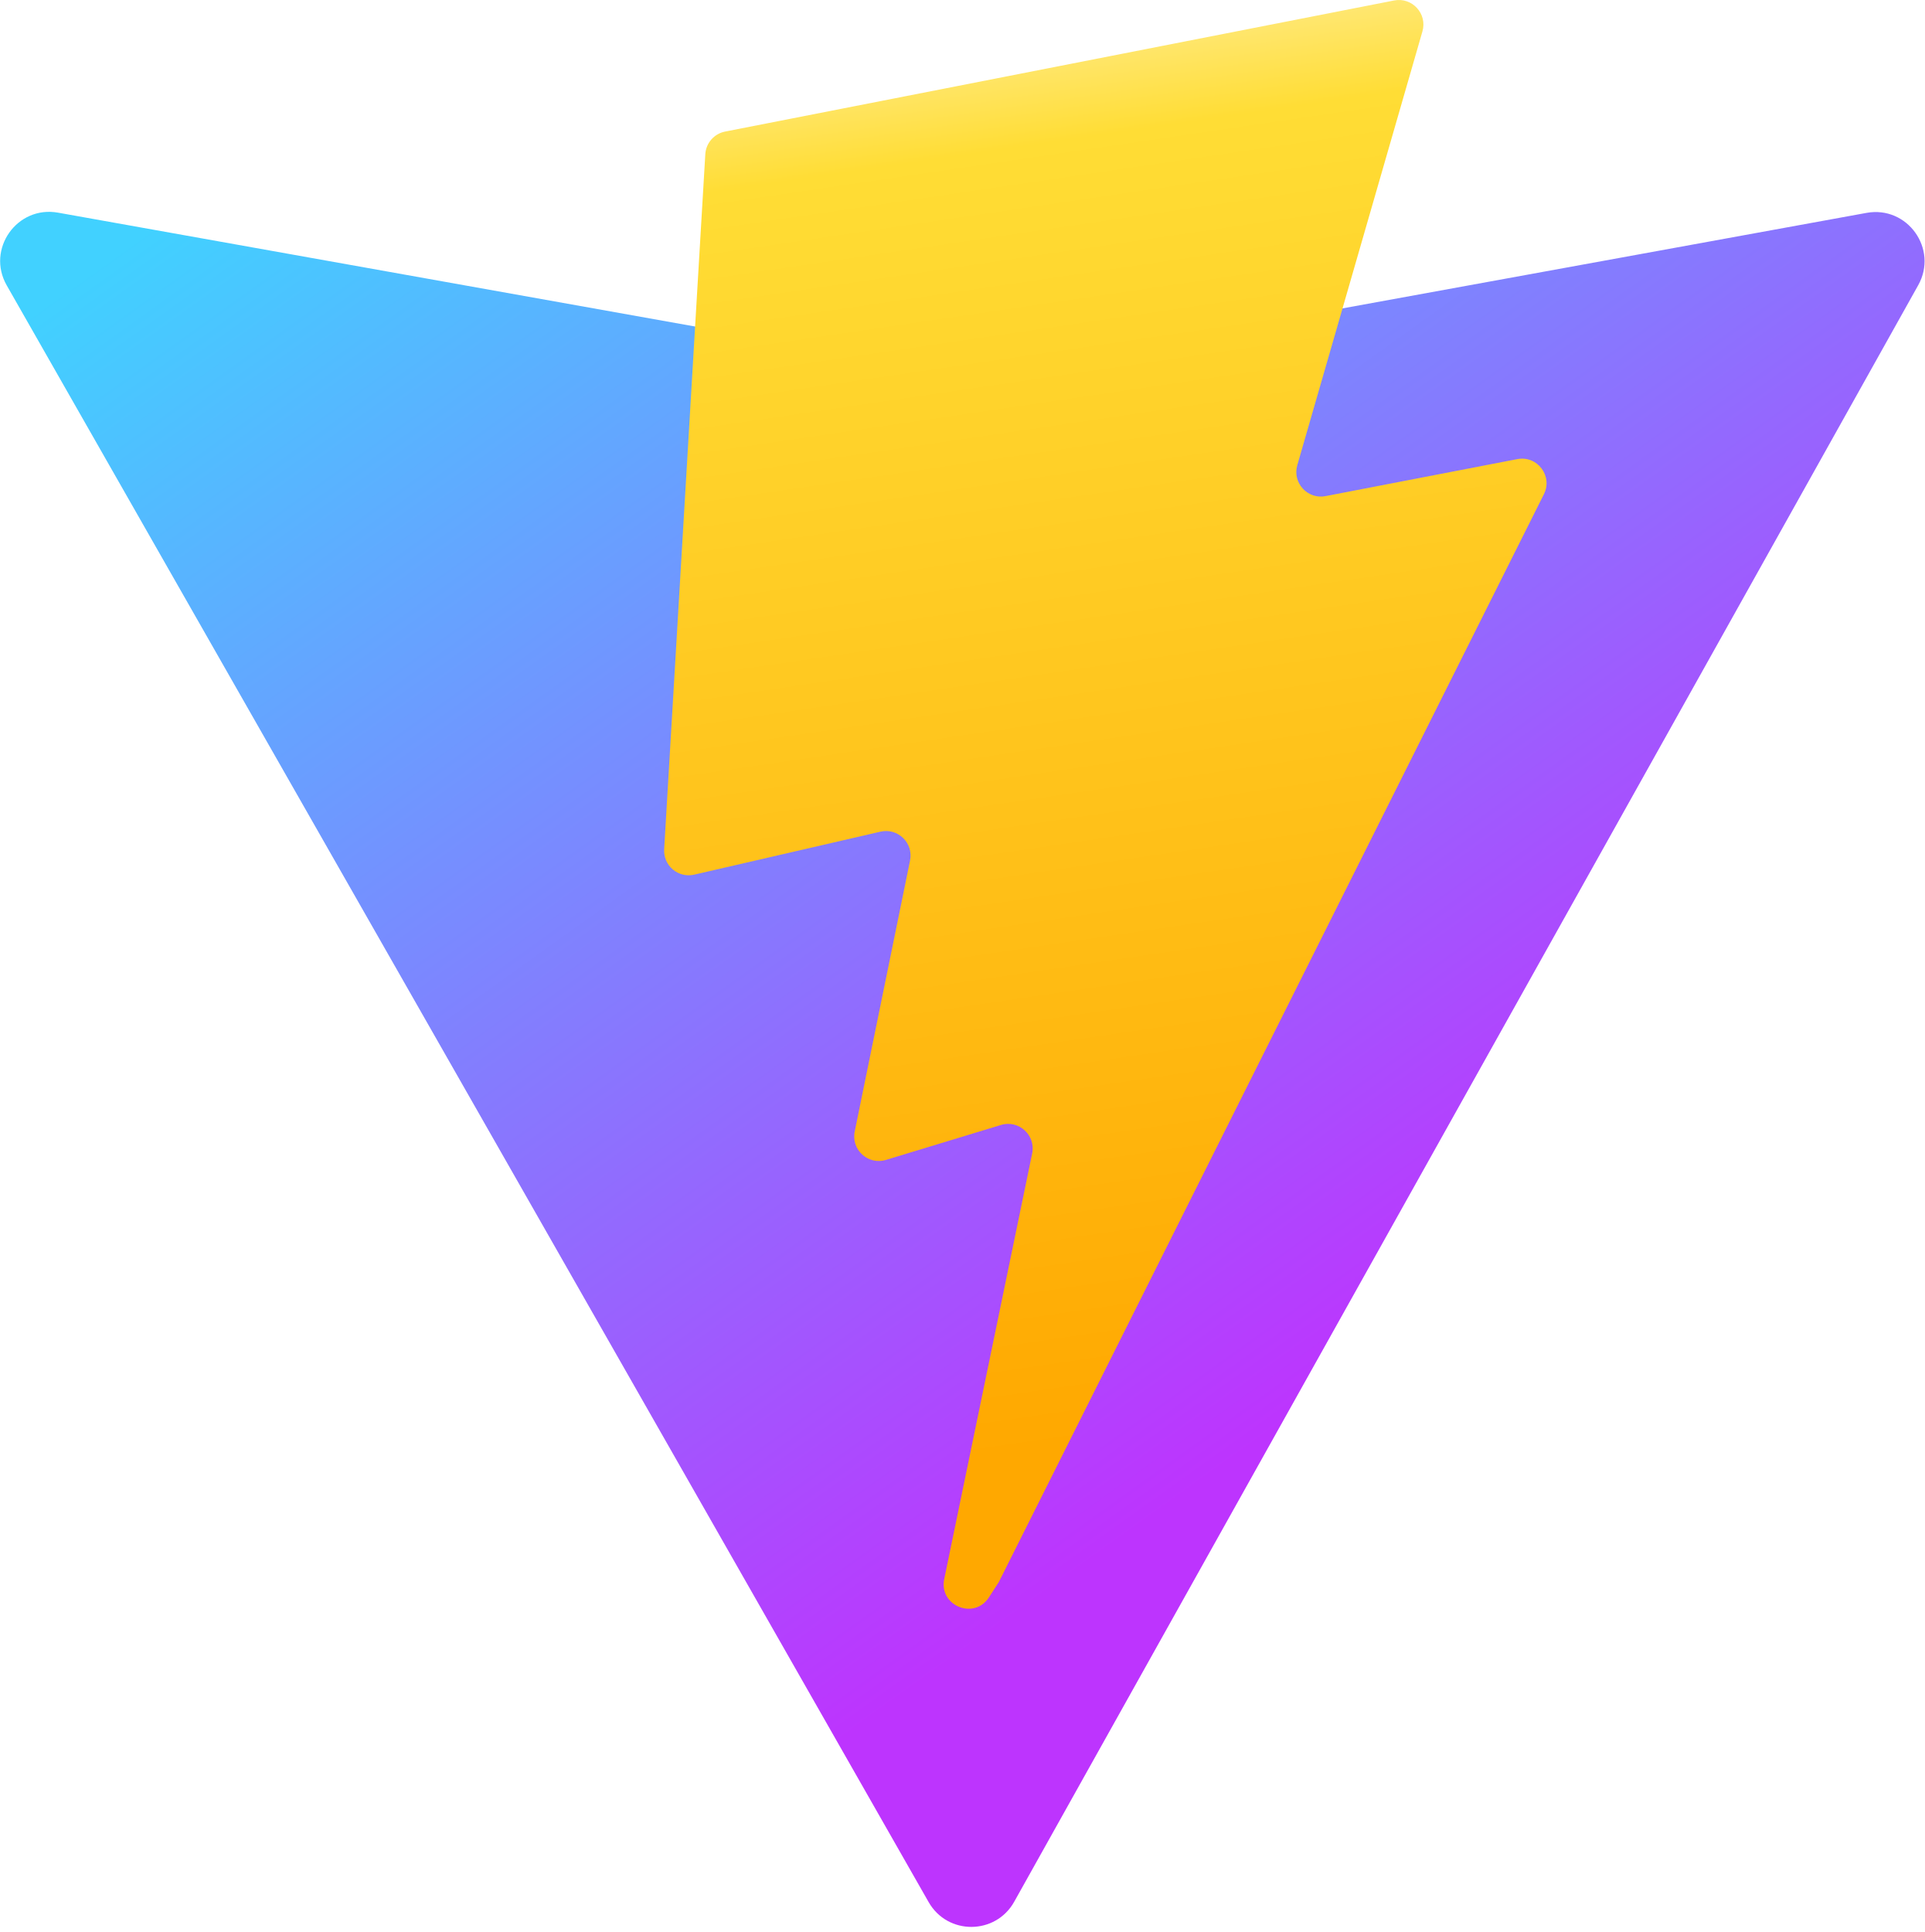
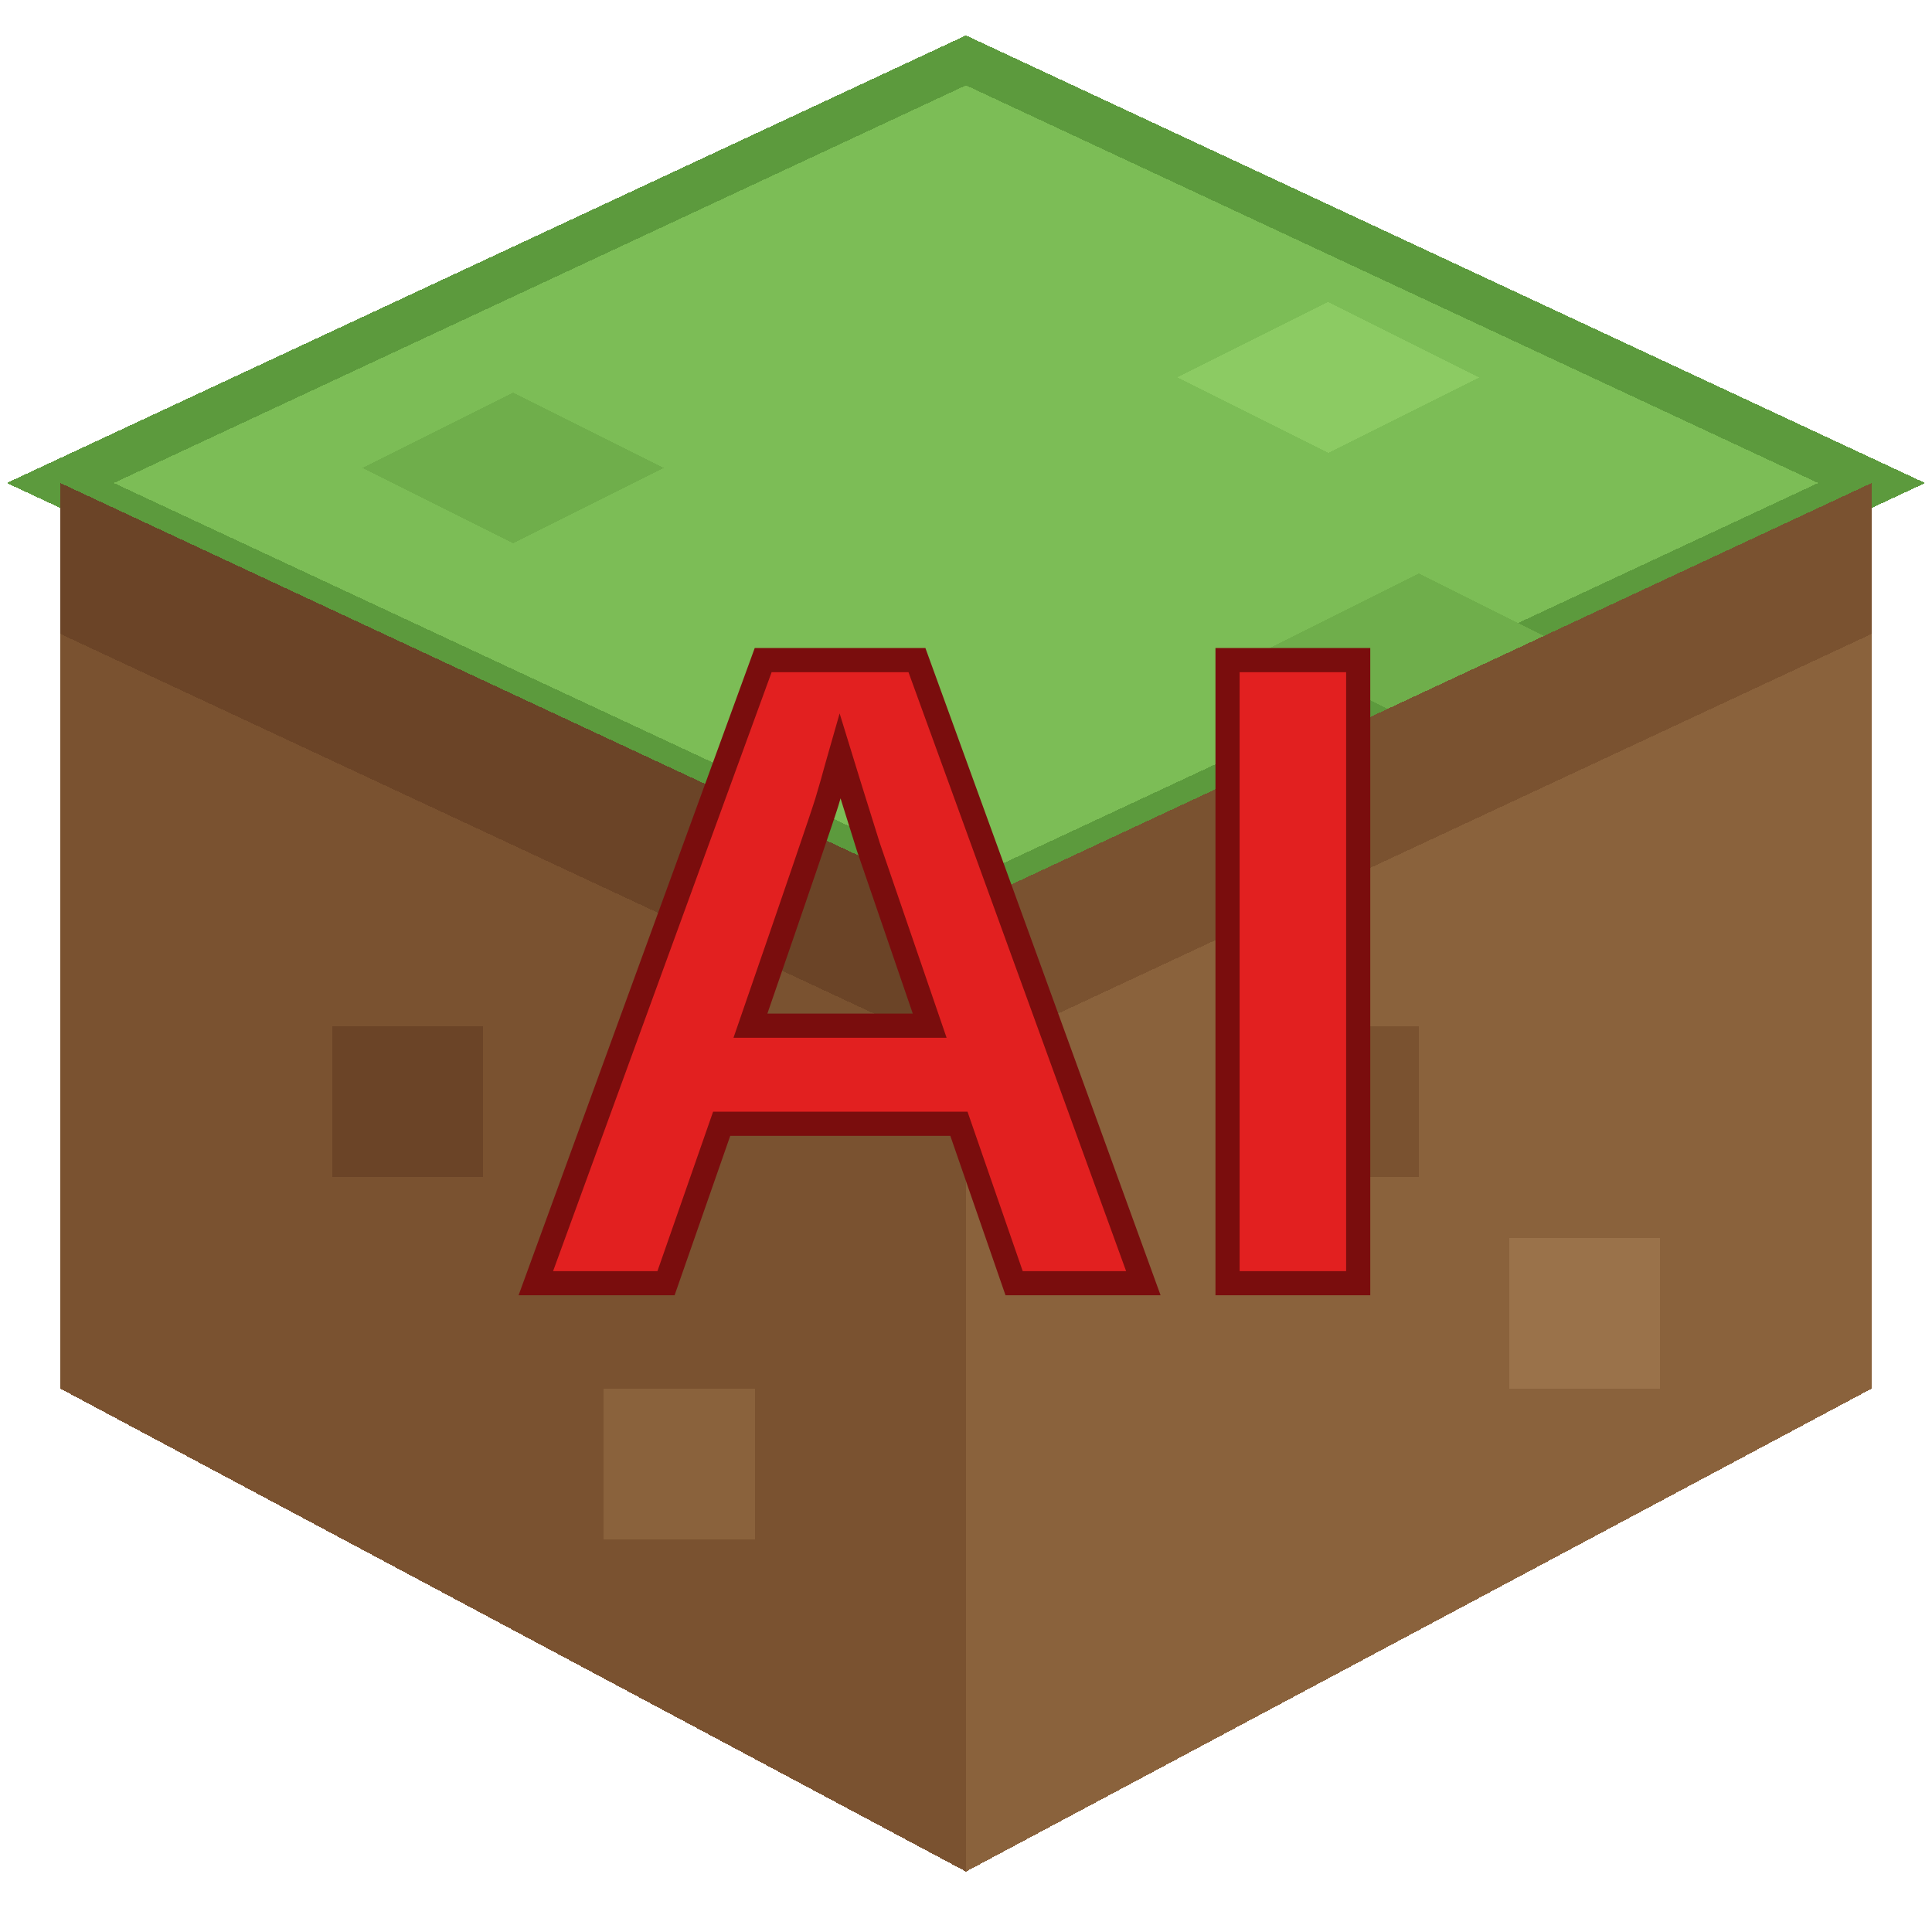
- <svg xmlns="http://www.w3.org/2000/svg" aria-hidden="true" role="img" class="iconify iconify--logos" width="31.88" height="32" preserveAspectRatio="xMidYMid meet" viewBox="0 0 256 257">
-   <defs>
-     <linearGradient id="IconifyId1813088fe1fbc01fb466" x1="-.828%" x2="57.636%" y1="7.652%" y2="78.411%">
-       <stop offset="0%" stop-color="#41D1FF" />
-       <stop offset="100%" stop-color="#BD34FE" />
-     </linearGradient>
-     <linearGradient id="IconifyId1813088fe1fbc01fb467" x1="43.376%" x2="50.316%" y1="2.242%" y2="89.03%">
-       <stop offset="0%" stop-color="#FFEA83" />
-       <stop offset="8.333%" stop-color="#FFDD35" />
-       <stop offset="100%" stop-color="#FFA800" />
-     </linearGradient>
-   </defs>
-   <path fill="url(#IconifyId1813088fe1fbc01fb466)" d="M255.153 37.938L134.897 252.976c-2.483 4.44-8.862 4.466-11.382.048L.875 37.958c-2.746-4.814 1.371-10.646 6.827-9.67l120.385 21.517a6.537 6.537 0 0 0 2.322-.004l117.867-21.483c5.438-.991 9.574 4.796 6.877 9.62Z" />
-   <path fill="url(#IconifyId1813088fe1fbc01fb467)" d="M185.432.063L96.44 17.501a3.268 3.268 0 0 0-2.634 3.014l-5.474 92.456a3.268 3.268 0 0 0 3.997 3.378l24.777-5.718c2.318-.535 4.413 1.507 3.936 3.838l-7.361 36.047c-.495 2.426 1.782 4.5 4.151 3.78l15.304-4.649c2.372-.72 4.652 1.36 4.15 3.788l-11.698 56.621c-.732 3.542 3.979 5.473 5.943 2.437l1.313-2.028l72.516-144.72c1.215-2.423-.88-5.186-3.54-4.672l-25.505 4.922c-2.396.462-4.435-1.77-3.759-4.114l16.646-57.705c.677-2.35-1.37-4.583-3.769-4.113Z" />
+ <svg xmlns="http://www.w3.org/2000/svg" viewBox="0 0 64 64" shape-rendering="crispEdges">
+   <polygon points="32,2 62,16 32,30 2,16" fill="#7cbd56" />
+   <polygon points="32,2 62,16 32,30 2,16" fill="none" stroke="#5c9a3d" stroke-width="1.5" />
+   <polygon points="17,13 22,15.5 17,18 12,15.5" fill="#6fae4b" />
+   <polygon points="44,10 49,12.5 44,15 39,12.5" fill="#8ccb63" />
+   <polygon points="47,19 52,21.5 47,24 42,21.5" fill="#6fae4b" />
+   <polygon points="2,16 32,30 32,62 2,46" fill="#7a5230" />
+   <polygon points="2,16 32,30 32,35 2,21" fill="#6b4427" />
+   <rect x="11" y="34" width="5" height="5" fill="#6b4427" />
+   <rect x="20" y="46" width="5" height="5" fill="#8a623c" />
+   <polygon points="32,30 62,16 62,46 32,62" fill="#8a623c" />
+   <polygon points="32,30 62,16 62,21 32,35" fill="#7a5230" />
+   <rect x="42" y="34" width="5" height="5" fill="#7a5230" />
+   <rect x="50" y="41" width="5" height="5" fill="#9a724a" />
+   <text x="32" y="34" font-family="Arial, Helvetica, sans-serif" font-size="30" font-weight="bold" fill="#e22020" stroke="#7a0d0d" stroke-width="0.8" text-anchor="middle" dominant-baseline="middle">AI</text>
</svg>
